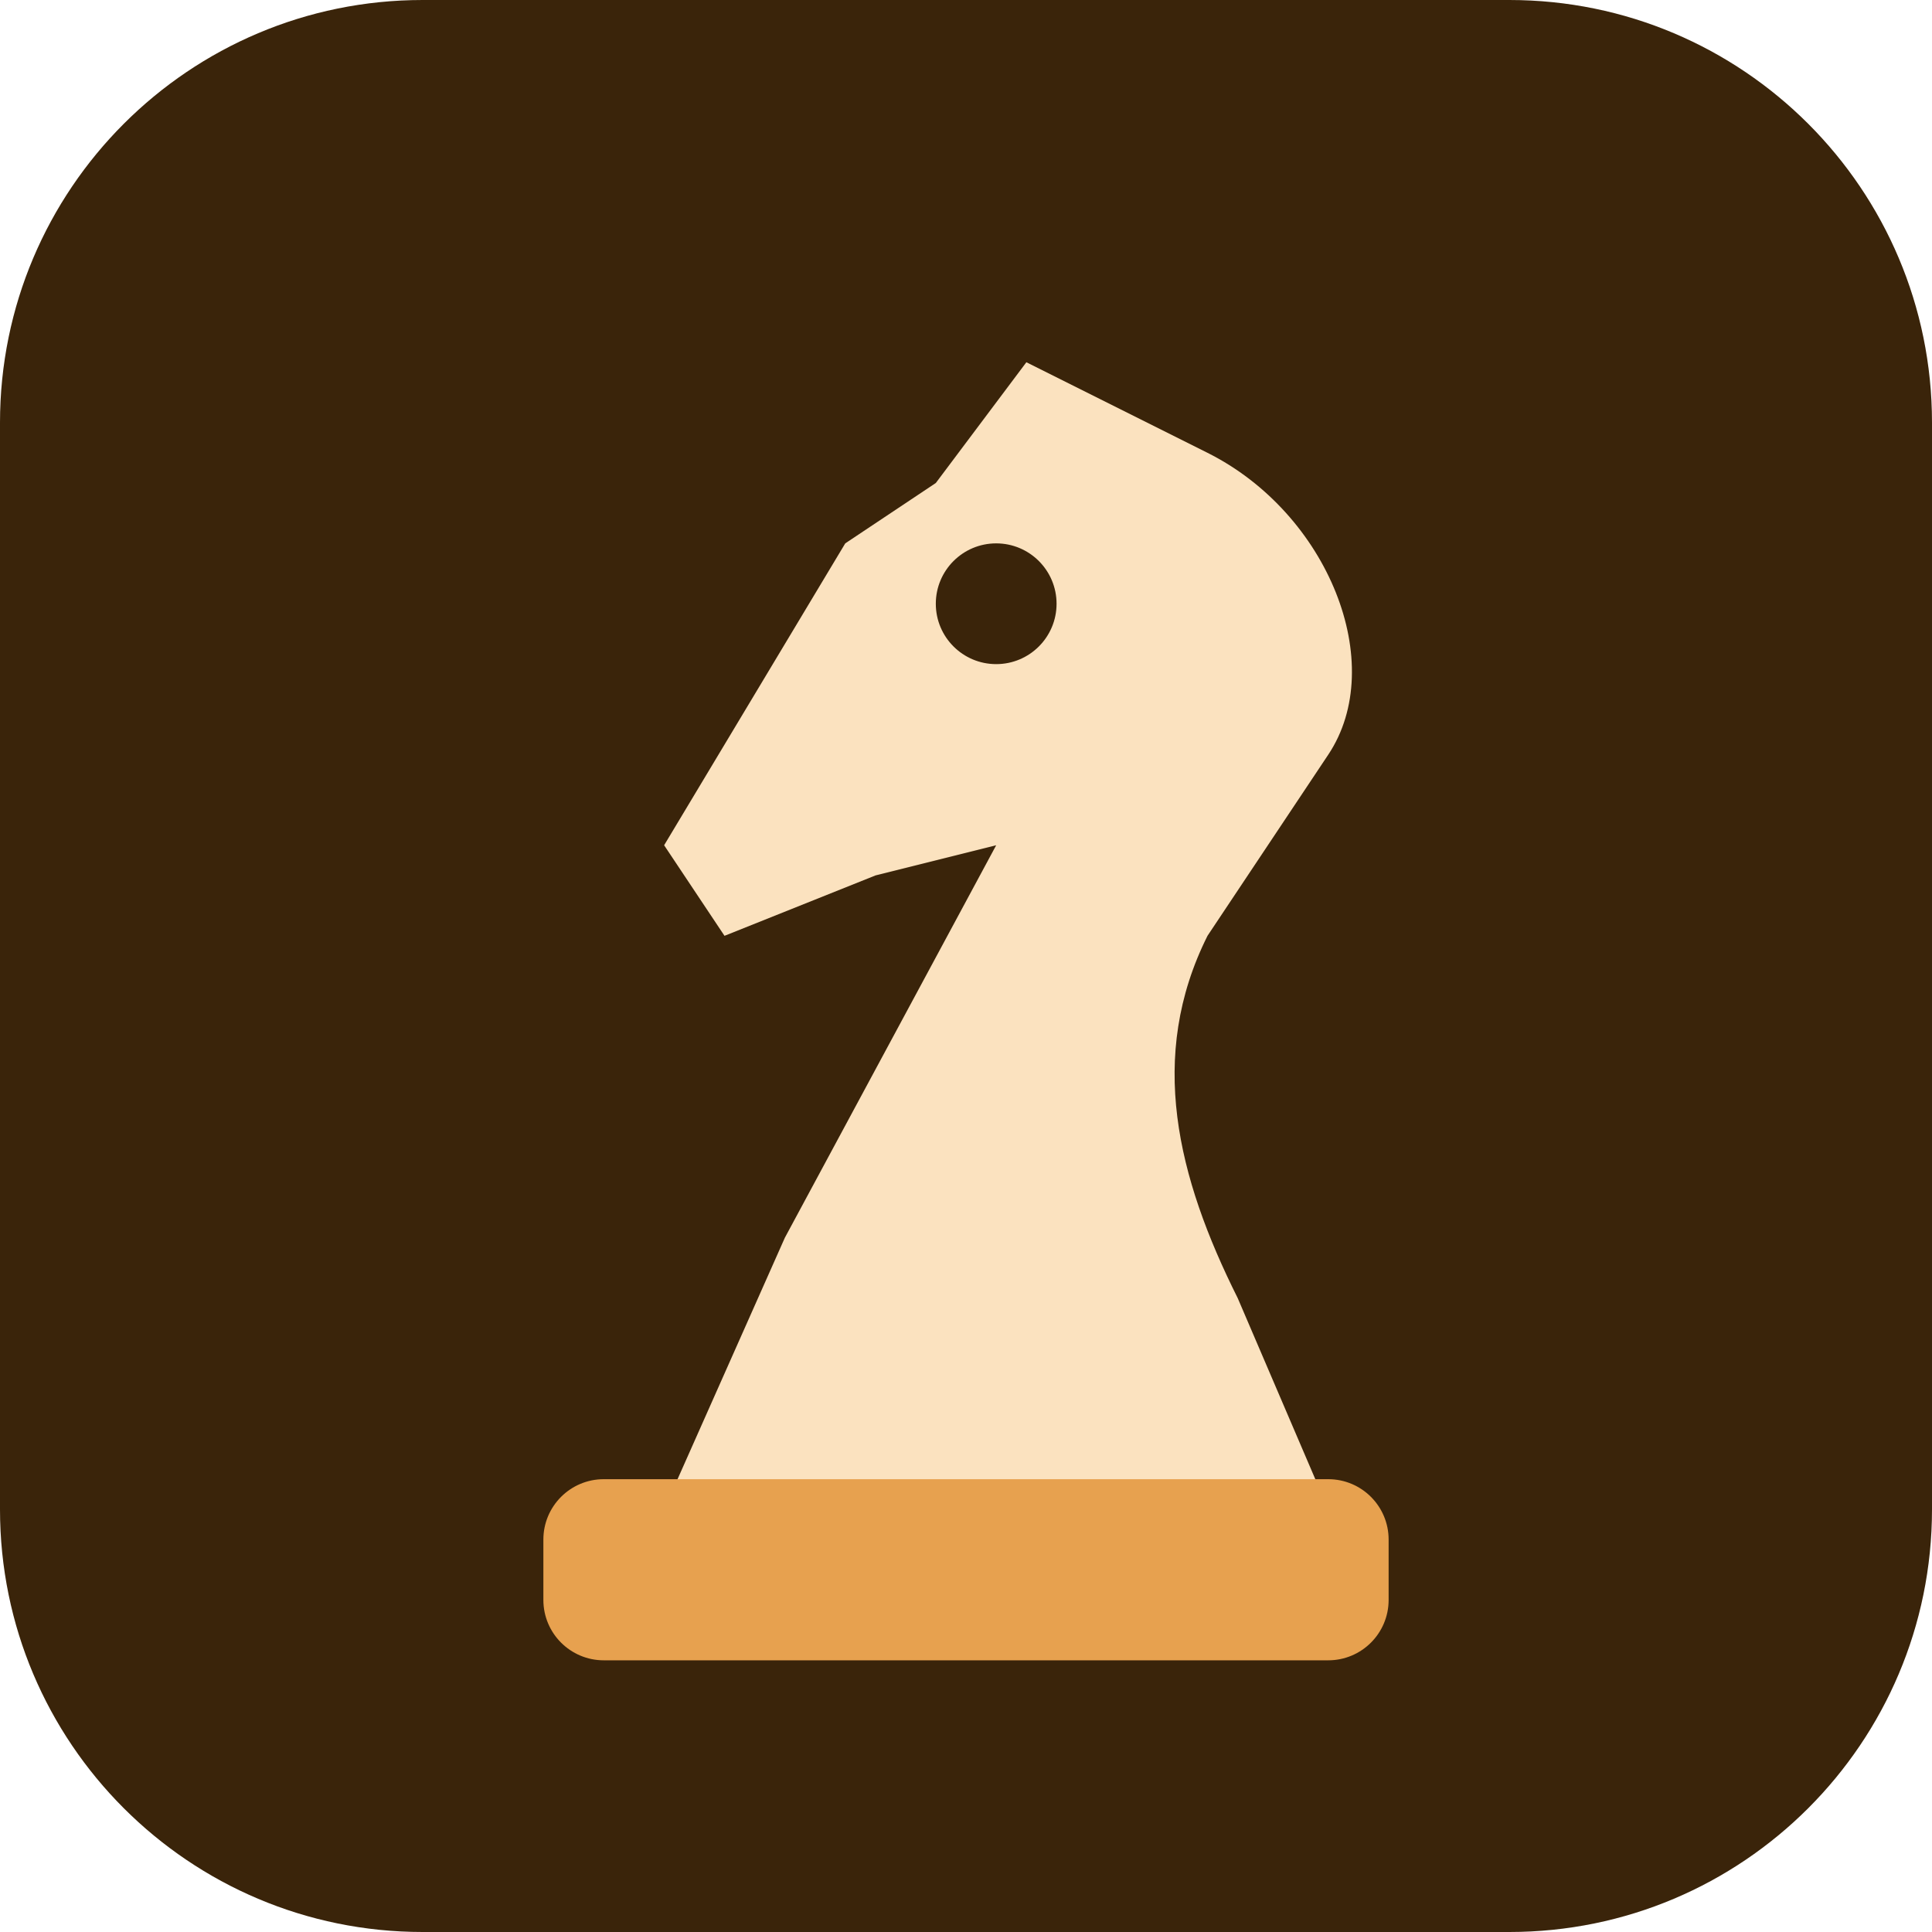
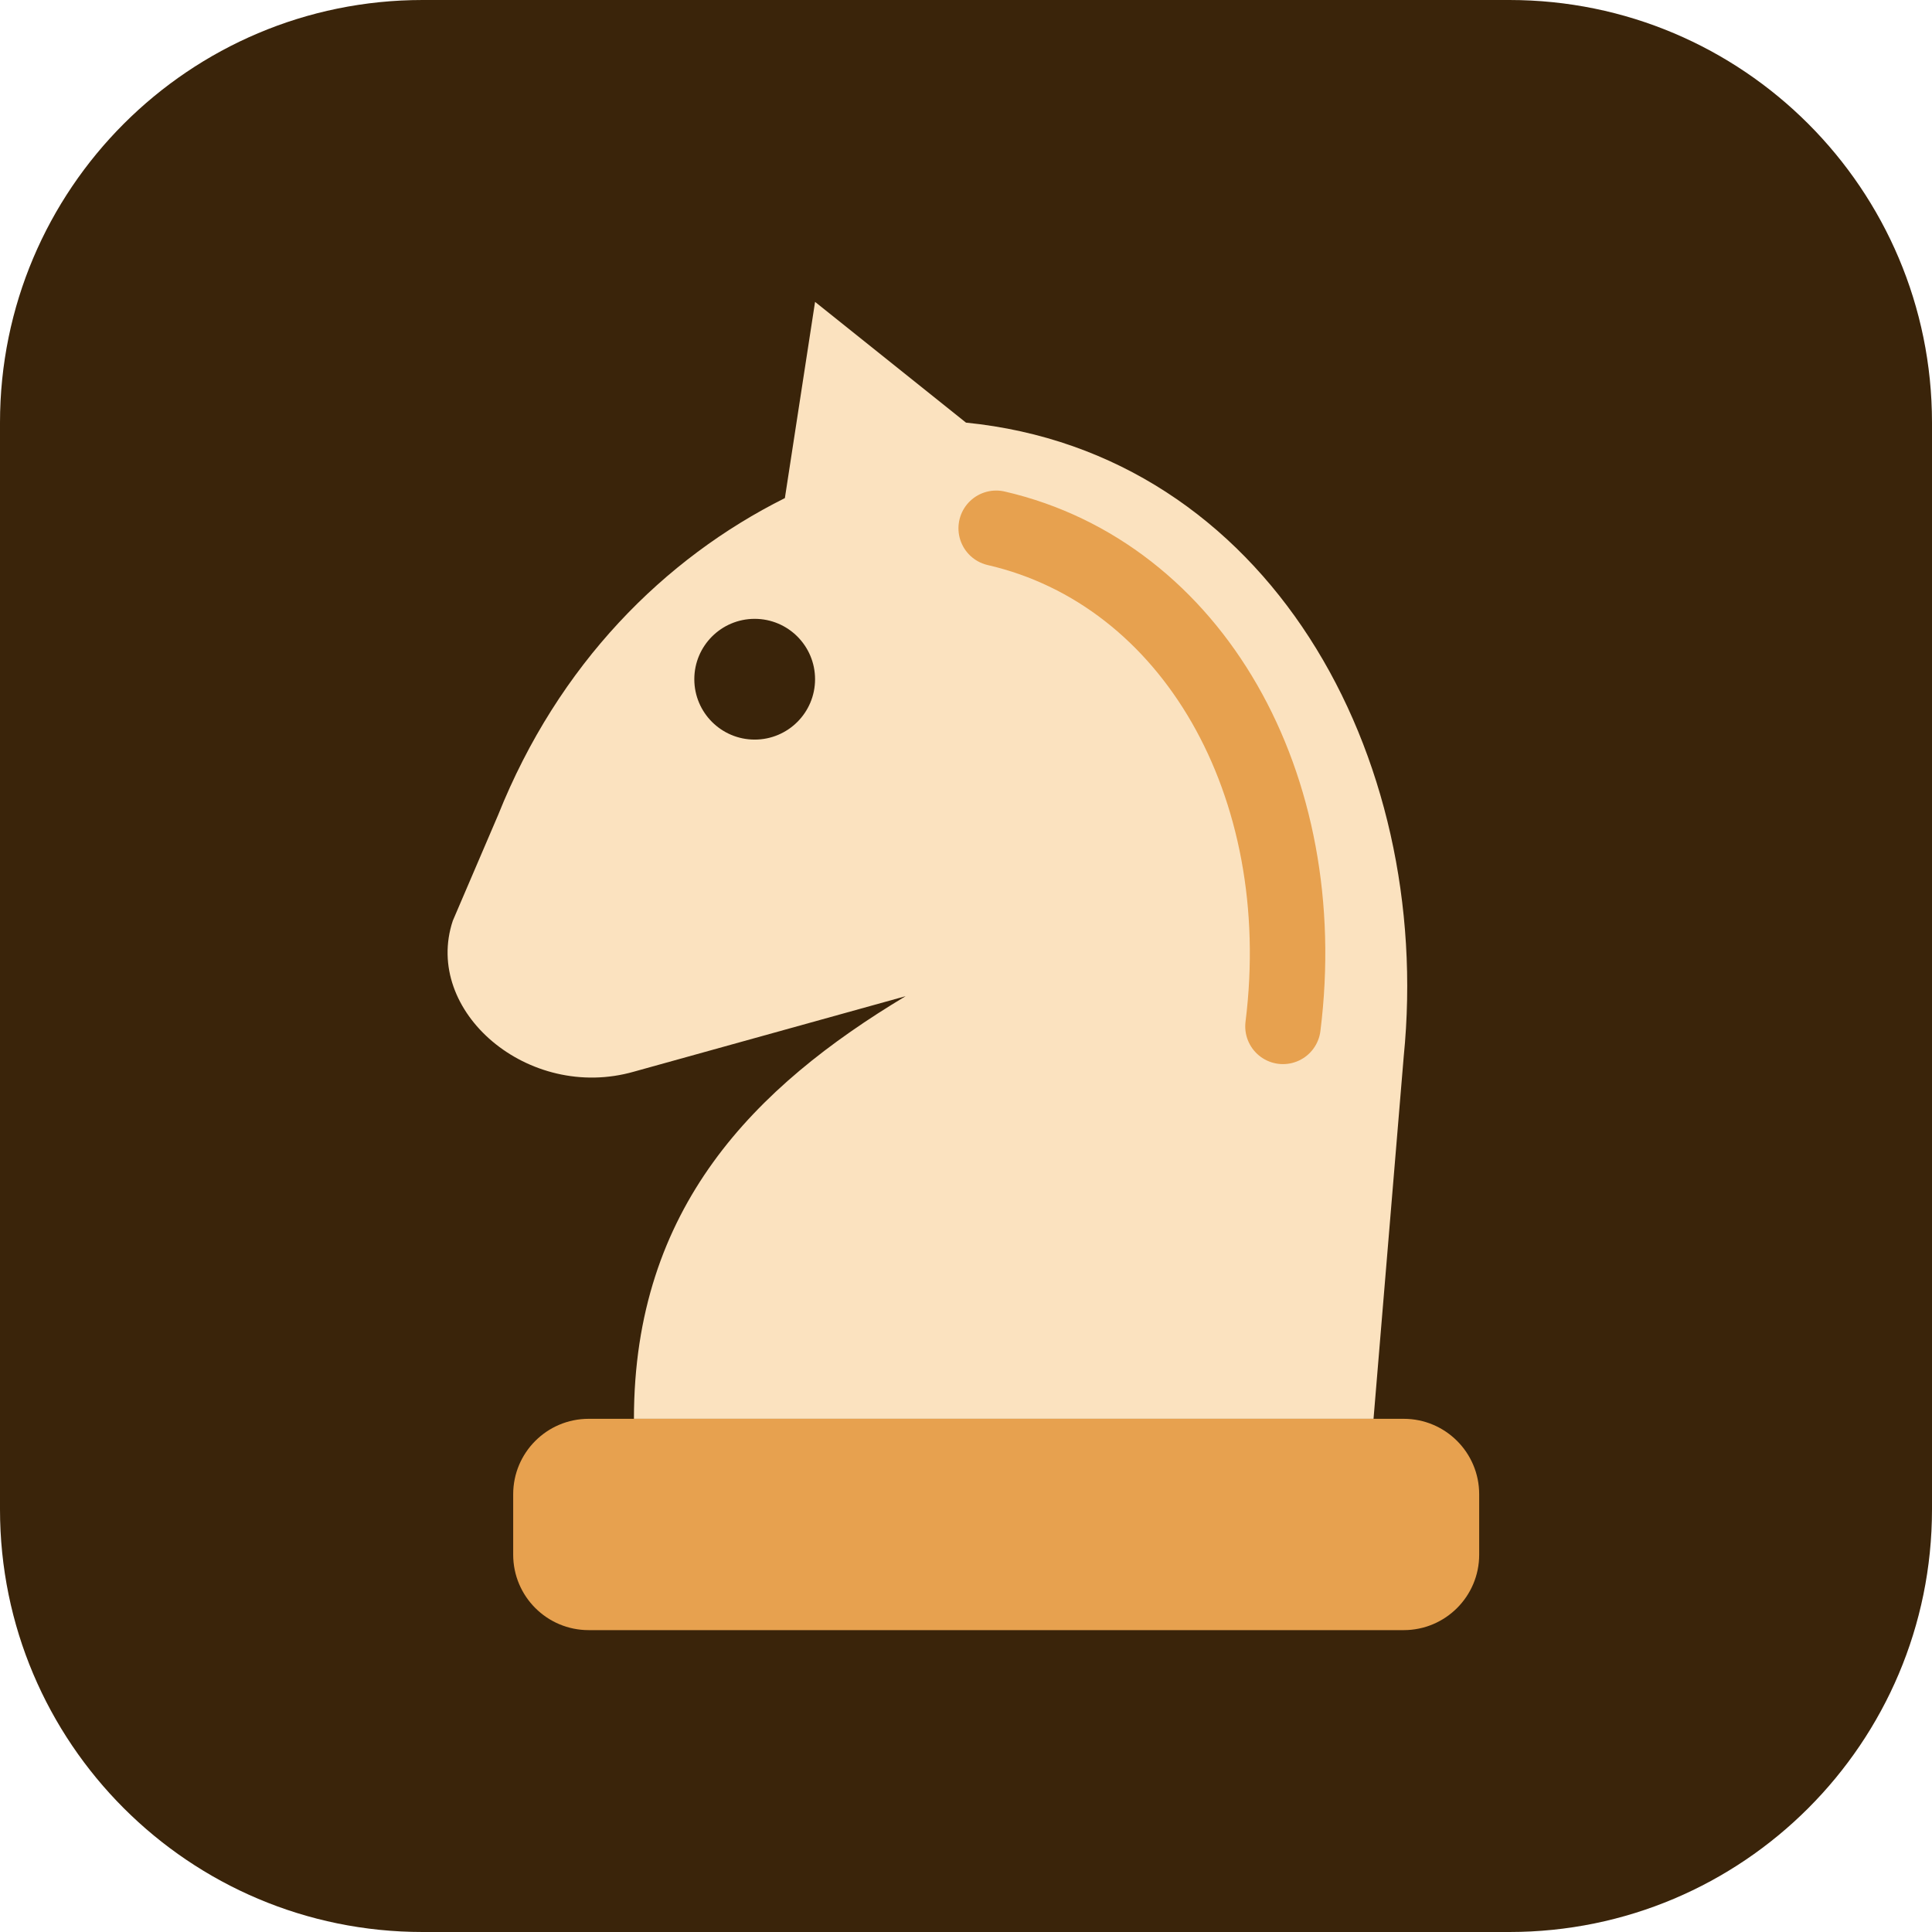
<svg xmlns="http://www.w3.org/2000/svg" viewBox="0 0 64 64">
  <rect width="64" height="64" rx="14" fill="#3a240a" />
-   <path d="M22 50h22l-3-7c-2-4-3-8-1-12l4-6c2-3 0-8-4-10l-6-3-3 4-3 2-6 10 2 3 5-2 4-1-7 13z" fill="#fbe2bf" />
-   <rect x="18" y="49" width="28" height="6" rx="2" fill="#e7a14f" />
-   <circle cx="33" cy="20" r="2" fill="#3a240a" />
+   <path d="M21 47C21 40 25 36 30 33L21 35.5C17.5 36.5 14 33.5 15 30.5L16.5 27C18.5 22 22 18.5 26 16.5L27 10L32 14C42 15 47.5 25 46.5 35L45.5 47Z" fill="#fbe2bf" />
+   <path d="M33 17.5C39.5 19 43.5 26 42.5 34" fill="none" stroke="#e7a14f" stroke-width="2.5" stroke-linecap="round" />
+   <circle cx="25" cy="22.5" r="2" fill="#3a240a" />
+   <rect x="17" y="47" width="32" height="7" rx="2.5" fill="#e7a14f" />
</svg>
